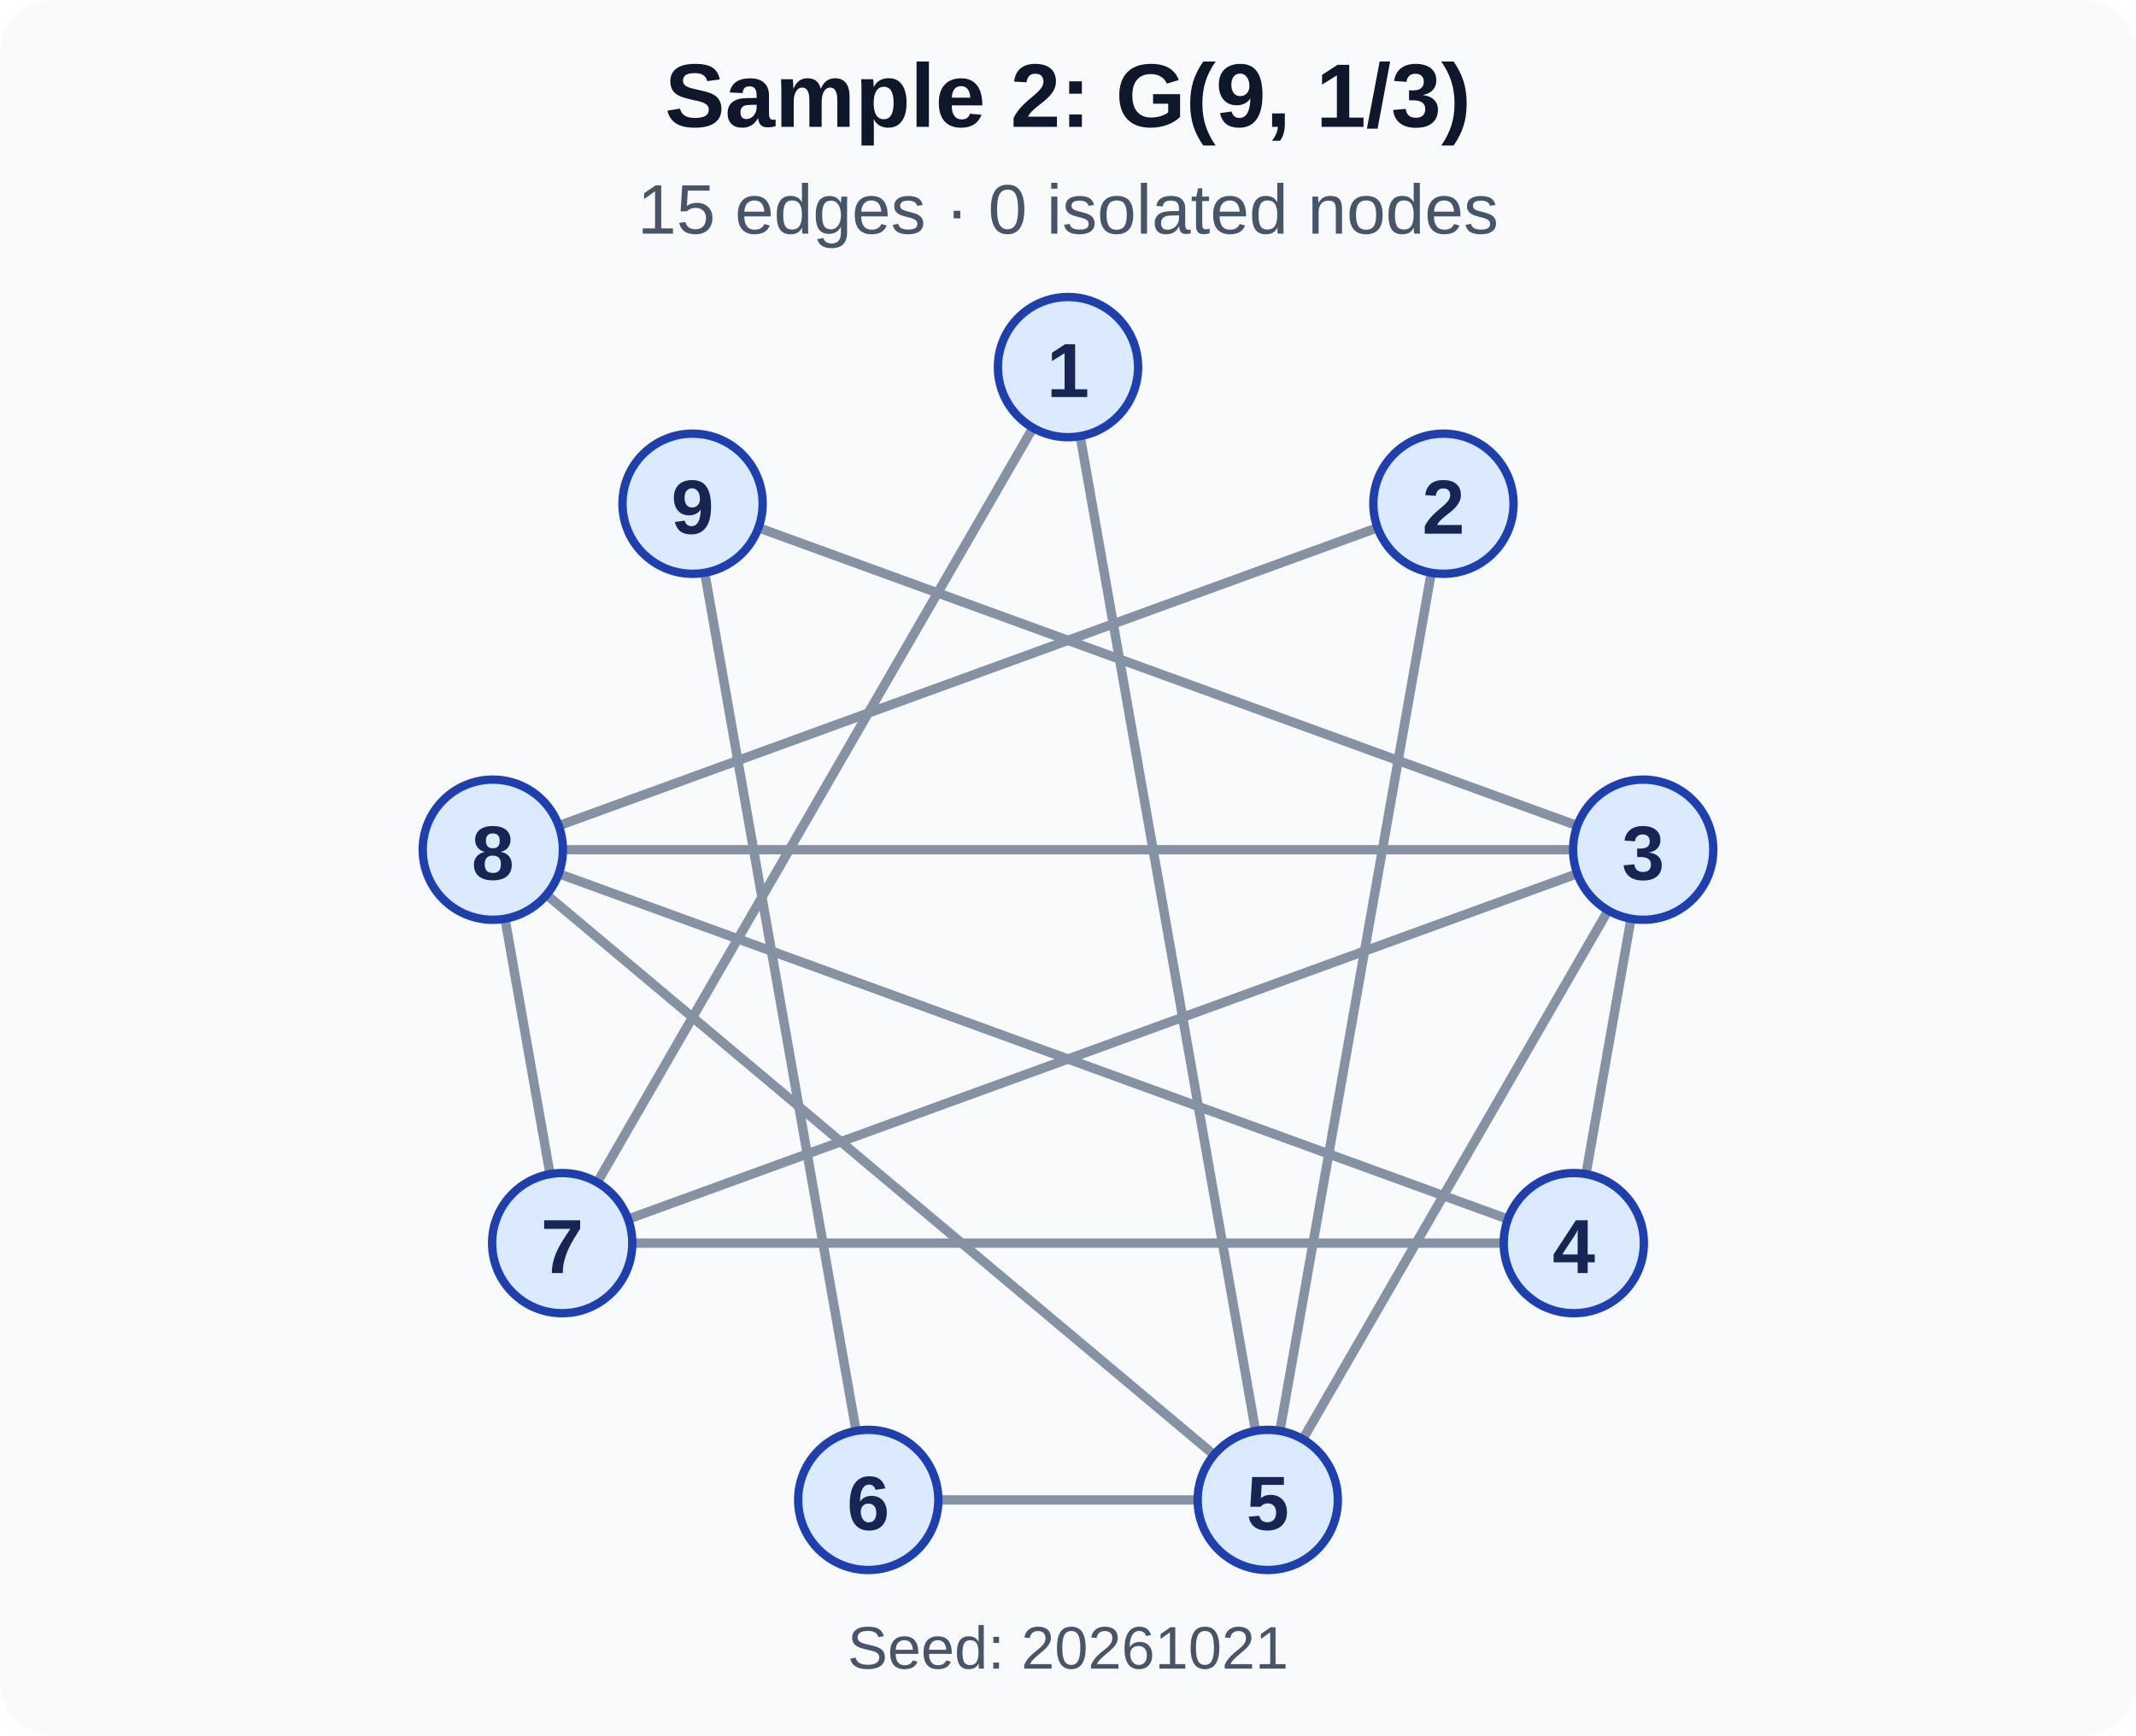
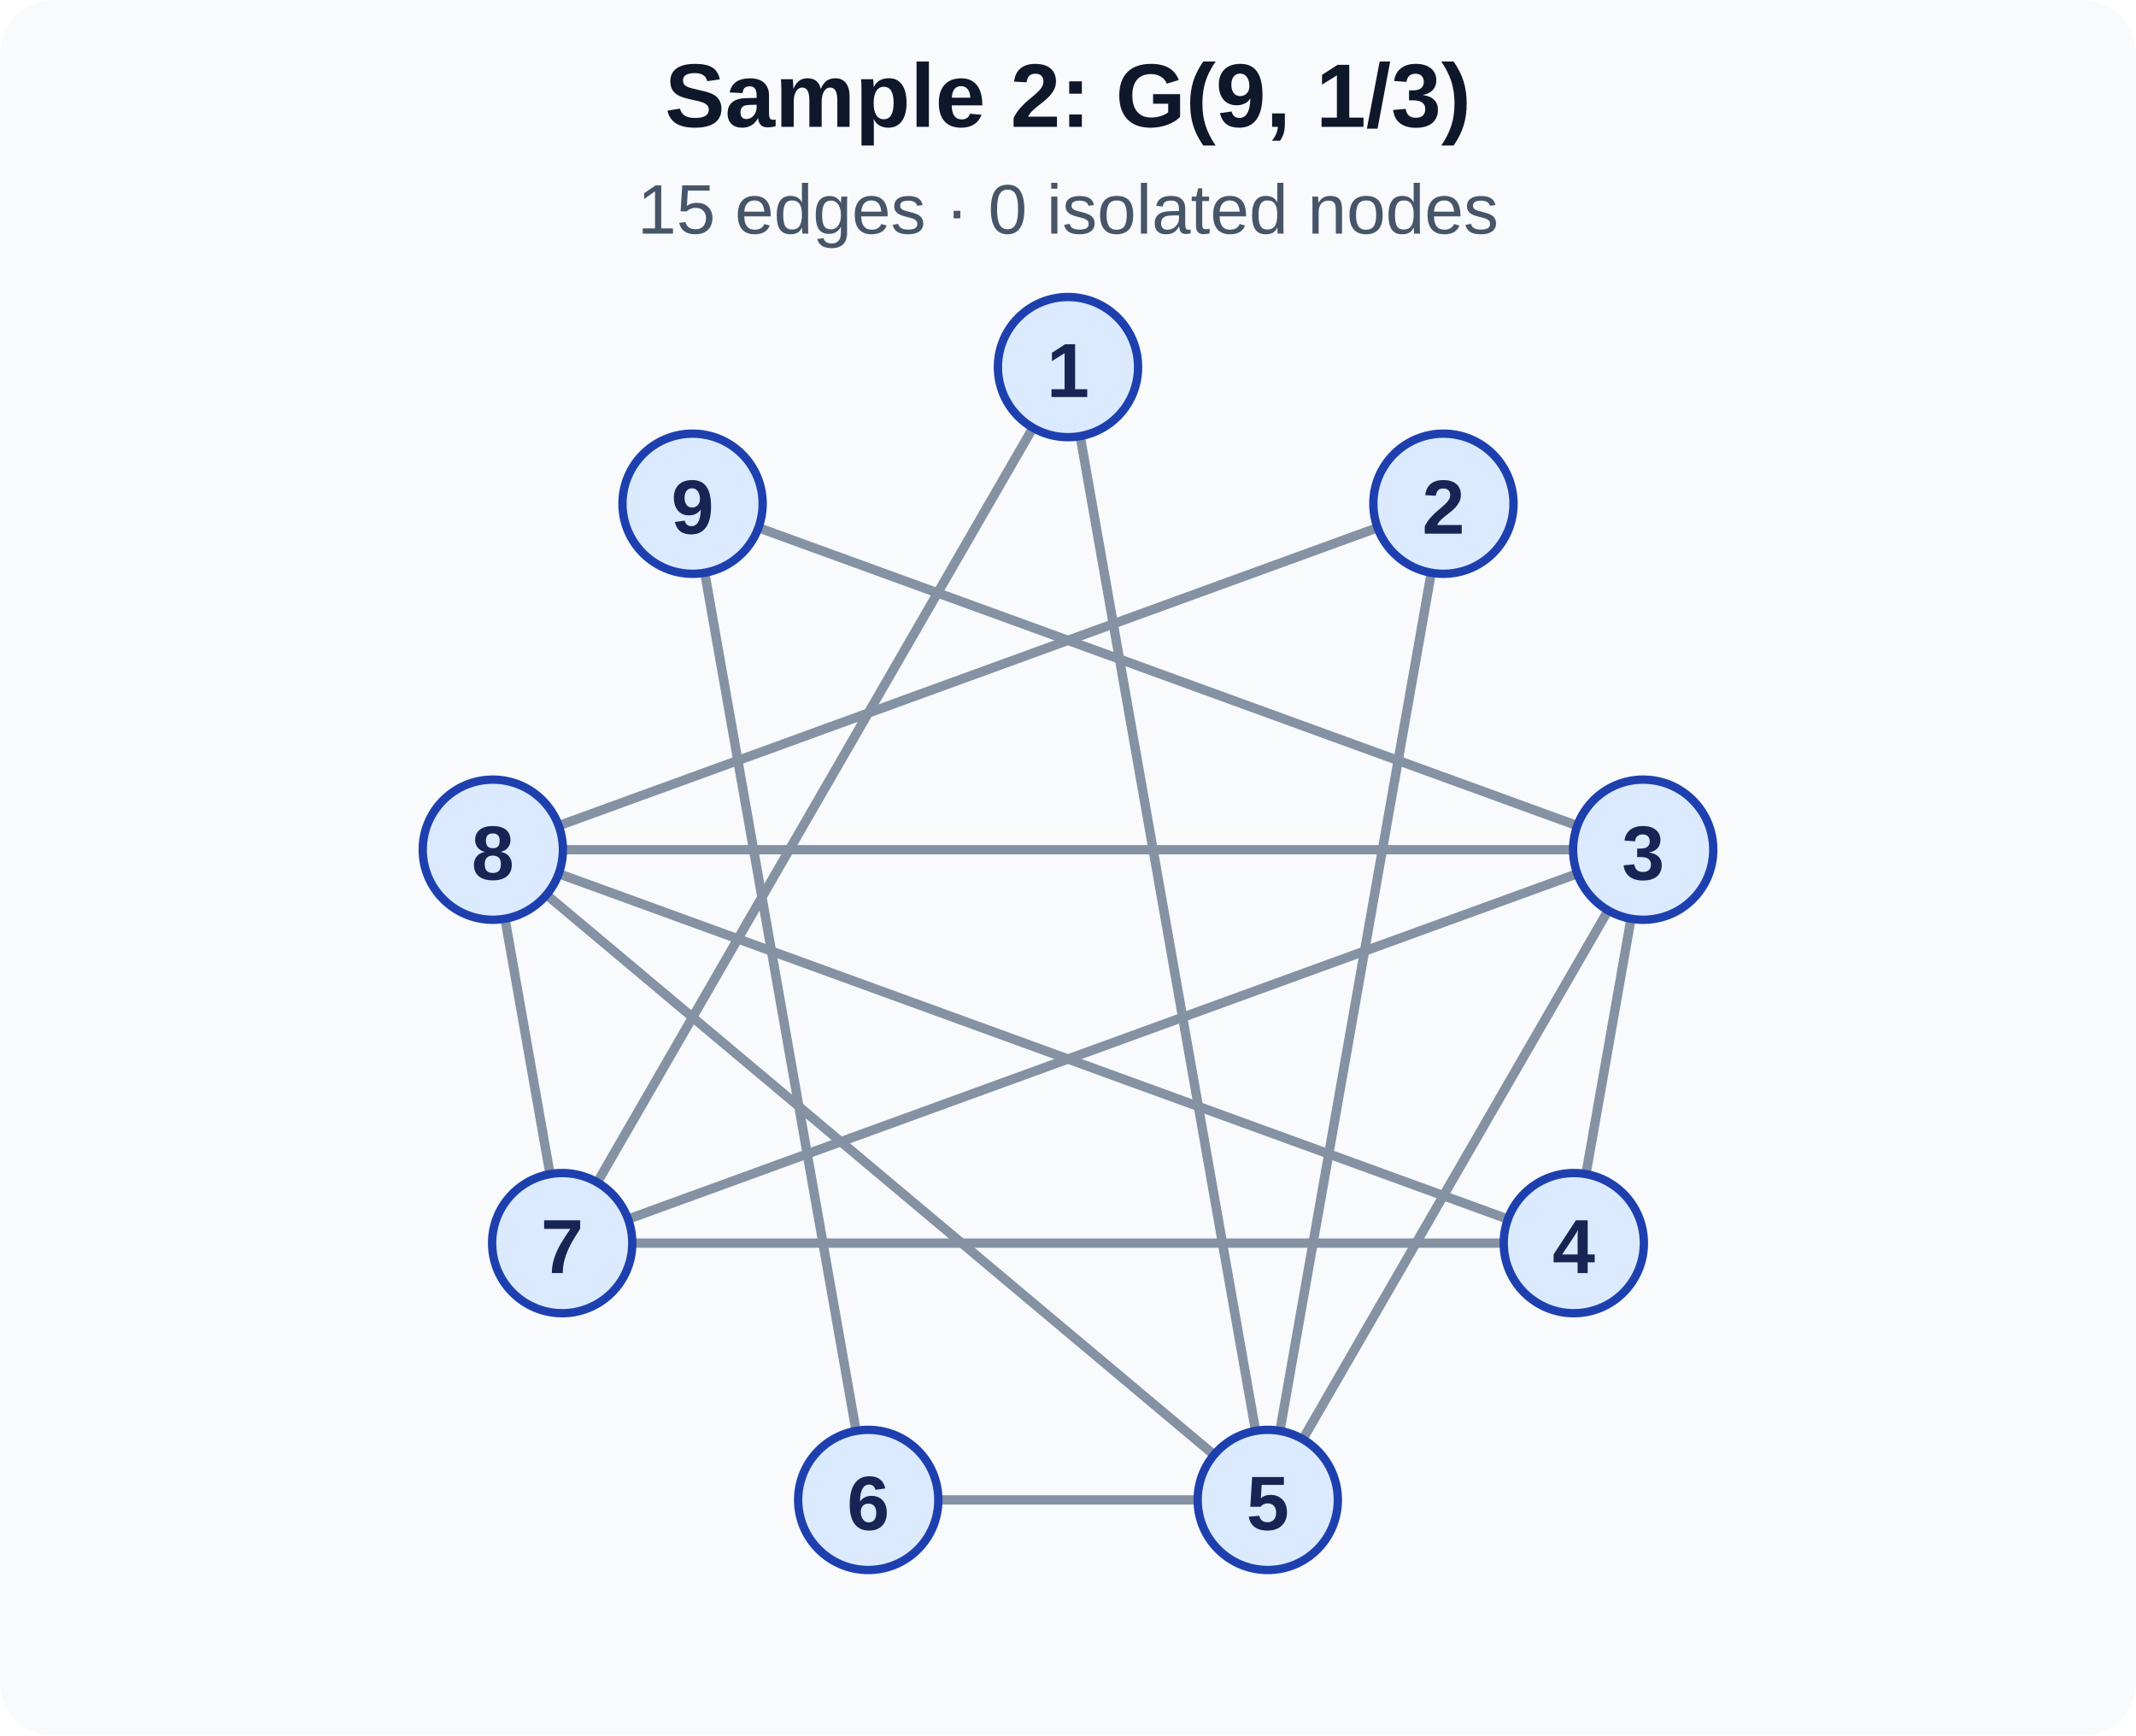
<svg xmlns="http://www.w3.org/2000/svg" viewBox="0 0 640 520" width="640" height="520" role="img" aria-labelledby="title desc">
  <rect width="640" height="520" rx="16" fill="#f8fafc" />
  <g font-family="Arial, Helvetica, sans-serif">
    <text x="320.00" y="38.00" font-size="27" text-anchor="middle" fill="#0f172a" font-weight="600">Sample 2: G(9, 1/3)</text>
    <text x="320.00" y="70.00" font-size="21" text-anchor="middle" fill="#475569">15 edges · 0 isolated nodes</text>
    <g stroke-linecap="round" opacity="0.78">
      <line x1="320.00" y1="110.00" x2="379.85" y2="449.45" stroke="#64748b" stroke-width="2.8" class="graph-edge" data-source="1" data-target="5" />
      <line x1="320.00" y1="110.00" x2="168.45" y2="372.50" stroke="#64748b" stroke-width="2.8" class="graph-edge" data-source="1" data-target="7" />
      <line x1="432.49" y1="150.94" x2="379.85" y2="449.45" stroke="#64748b" stroke-width="2.8" class="graph-edge" data-source="2" data-target="5" />
      <line x1="432.49" y1="150.94" x2="147.66" y2="254.61" stroke="#64748b" stroke-width="2.8" class="graph-edge" data-source="2" data-target="8" />
      <line x1="492.34" y1="254.61" x2="471.55" y2="372.50" stroke="#64748b" stroke-width="2.8" class="graph-edge" data-source="3" data-target="4" />
      <line x1="492.34" y1="254.61" x2="379.85" y2="449.45" stroke="#64748b" stroke-width="2.8" class="graph-edge" data-source="3" data-target="5" />
      <line x1="492.34" y1="254.61" x2="168.45" y2="372.50" stroke="#64748b" stroke-width="2.8" class="graph-edge" data-source="3" data-target="7" />
      <line x1="492.34" y1="254.61" x2="147.66" y2="254.61" stroke="#64748b" stroke-width="2.8" class="graph-edge" data-source="3" data-target="8" />
      <line x1="492.34" y1="254.61" x2="207.51" y2="150.94" stroke="#64748b" stroke-width="2.8" class="graph-edge" data-source="3" data-target="9" />
      <line x1="471.55" y1="372.50" x2="168.45" y2="372.50" stroke="#64748b" stroke-width="2.8" class="graph-edge" data-source="4" data-target="7" />
      <line x1="471.55" y1="372.50" x2="147.66" y2="254.61" stroke="#64748b" stroke-width="2.8" class="graph-edge" data-source="4" data-target="8" />
      <line x1="379.85" y1="449.45" x2="260.15" y2="449.45" stroke="#64748b" stroke-width="2.8" class="graph-edge" data-source="5" data-target="6" />
      <line x1="379.85" y1="449.45" x2="147.66" y2="254.61" stroke="#64748b" stroke-width="2.8" class="graph-edge" data-source="5" data-target="8" />
      <line x1="260.15" y1="449.45" x2="207.51" y2="150.94" stroke="#64748b" stroke-width="2.8" class="graph-edge" data-source="6" data-target="9" />
      <line x1="168.45" y1="372.50" x2="147.66" y2="254.61" stroke="#64748b" stroke-width="2.8" class="graph-edge" data-source="7" data-target="8" />
    </g>
    <circle cx="320.00" cy="110.00" r="21" fill="#dbeafe" stroke="#1e40af" stroke-width="2.5" data-node="1" data-degree="2" />
    <text x="320.00" y="111.00" font-size="23" text-anchor="middle" fill="#172554" dominant-baseline="central" font-weight="600">1</text>
    <circle cx="432.49" cy="150.94" r="21" fill="#dbeafe" stroke="#1e40af" stroke-width="2.5" data-node="2" data-degree="2" />
    <text x="432.49" y="151.94" font-size="23" text-anchor="middle" fill="#172554" dominant-baseline="central" font-weight="600">2</text>
    <circle cx="492.34" cy="254.61" r="21" fill="#dbeafe" stroke="#1e40af" stroke-width="2.5" data-node="3" data-degree="5" />
    <text x="492.34" y="255.61" font-size="23" text-anchor="middle" fill="#172554" dominant-baseline="central" font-weight="600">3</text>
    <circle cx="471.55" cy="372.50" r="21" fill="#dbeafe" stroke="#1e40af" stroke-width="2.5" data-node="4" data-degree="3" />
    <text x="471.55" y="373.50" font-size="23" text-anchor="middle" fill="#172554" dominant-baseline="central" font-weight="600">4</text>
    <circle cx="379.85" cy="449.45" r="21" fill="#dbeafe" stroke="#1e40af" stroke-width="2.5" data-node="5" data-degree="5" />
    <text x="379.85" y="450.45" font-size="23" text-anchor="middle" fill="#172554" dominant-baseline="central" font-weight="600">5</text>
    <circle cx="260.15" cy="449.45" r="21" fill="#dbeafe" stroke="#1e40af" stroke-width="2.5" data-node="6" data-degree="2" />
    <text x="260.15" y="450.45" font-size="23" text-anchor="middle" fill="#172554" dominant-baseline="central" font-weight="600">6</text>
    <circle cx="168.45" cy="372.50" r="21" fill="#dbeafe" stroke="#1e40af" stroke-width="2.5" data-node="7" data-degree="4" />
    <text x="168.45" y="373.50" font-size="23" text-anchor="middle" fill="#172554" dominant-baseline="central" font-weight="600">7</text>
    <circle cx="147.66" cy="254.61" r="21" fill="#dbeafe" stroke="#1e40af" stroke-width="2.5" data-node="8" data-degree="5" />
    <text x="147.66" y="255.61" font-size="23" text-anchor="middle" fill="#172554" dominant-baseline="central" font-weight="600">8</text>
    <circle cx="207.51" cy="150.94" r="21" fill="#dbeafe" stroke="#1e40af" stroke-width="2.5" data-node="9" data-degree="2" />
    <text x="207.51" y="151.94" font-size="23" text-anchor="middle" fill="#172554" dominant-baseline="central" font-weight="600">9</text>
-     <text x="320.00" y="500.00" font-size="18" text-anchor="middle" fill="#475569">Seed: 20261021</text>
  </g>
</svg>
